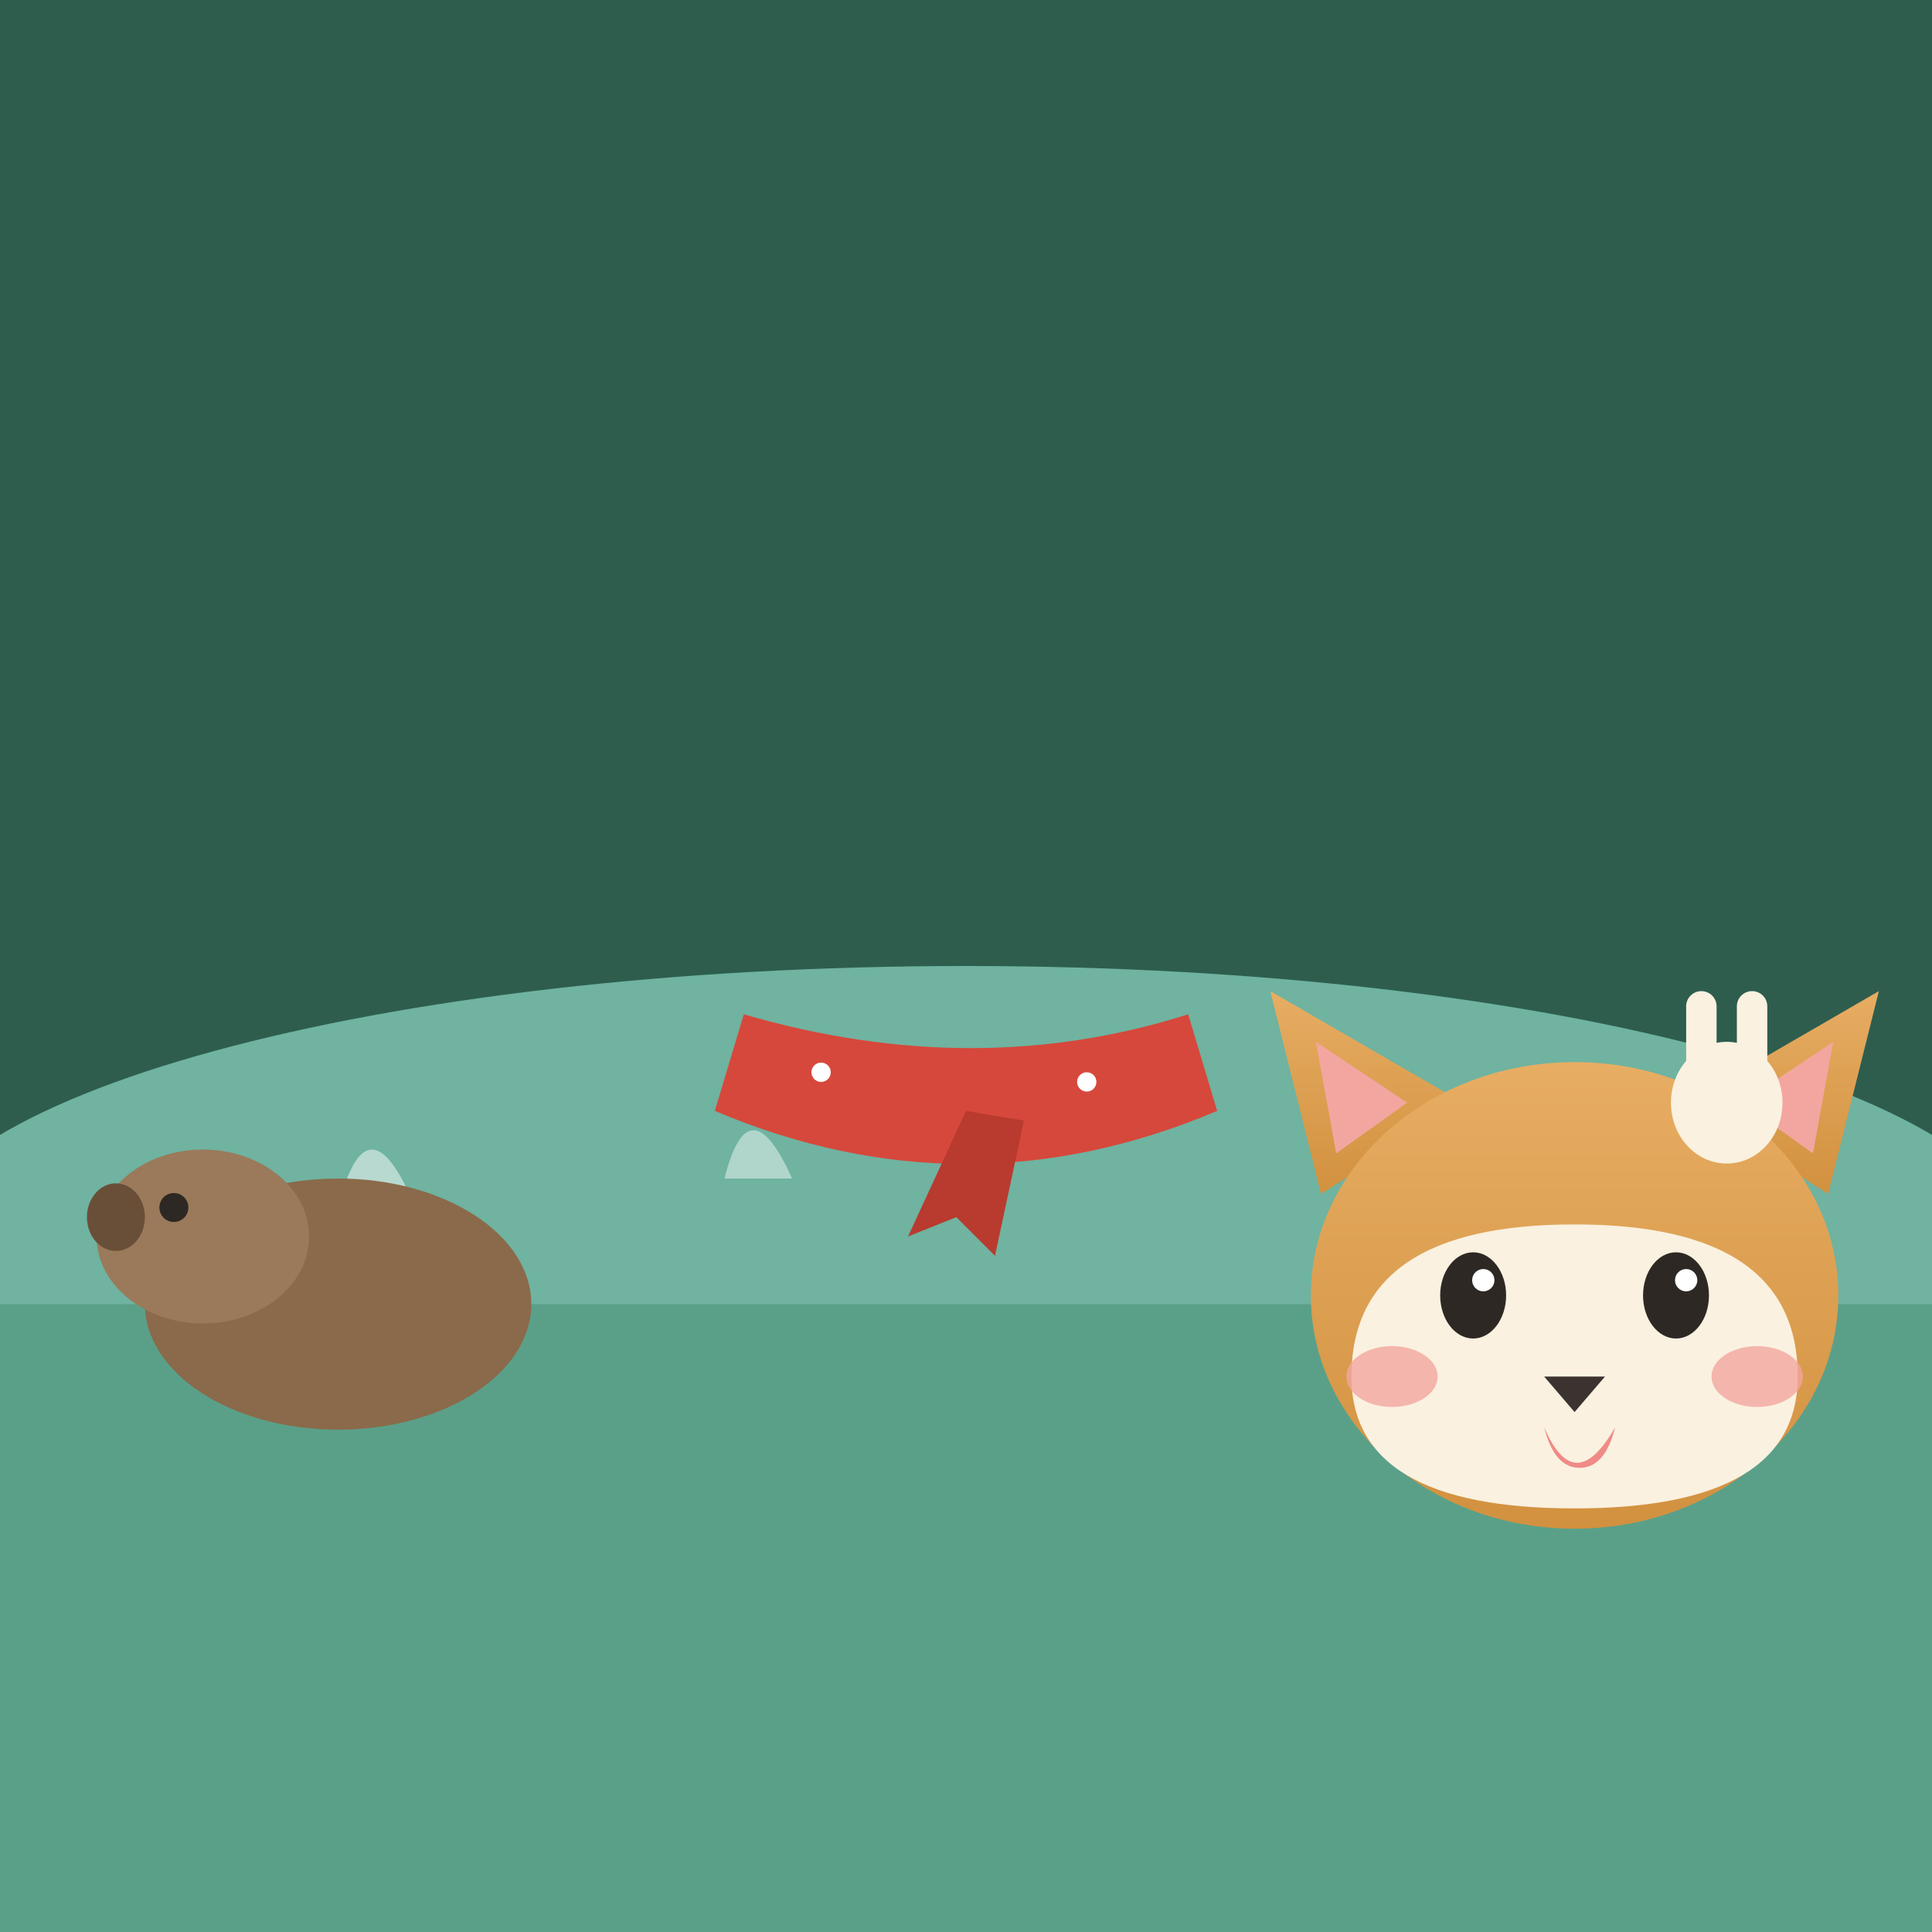
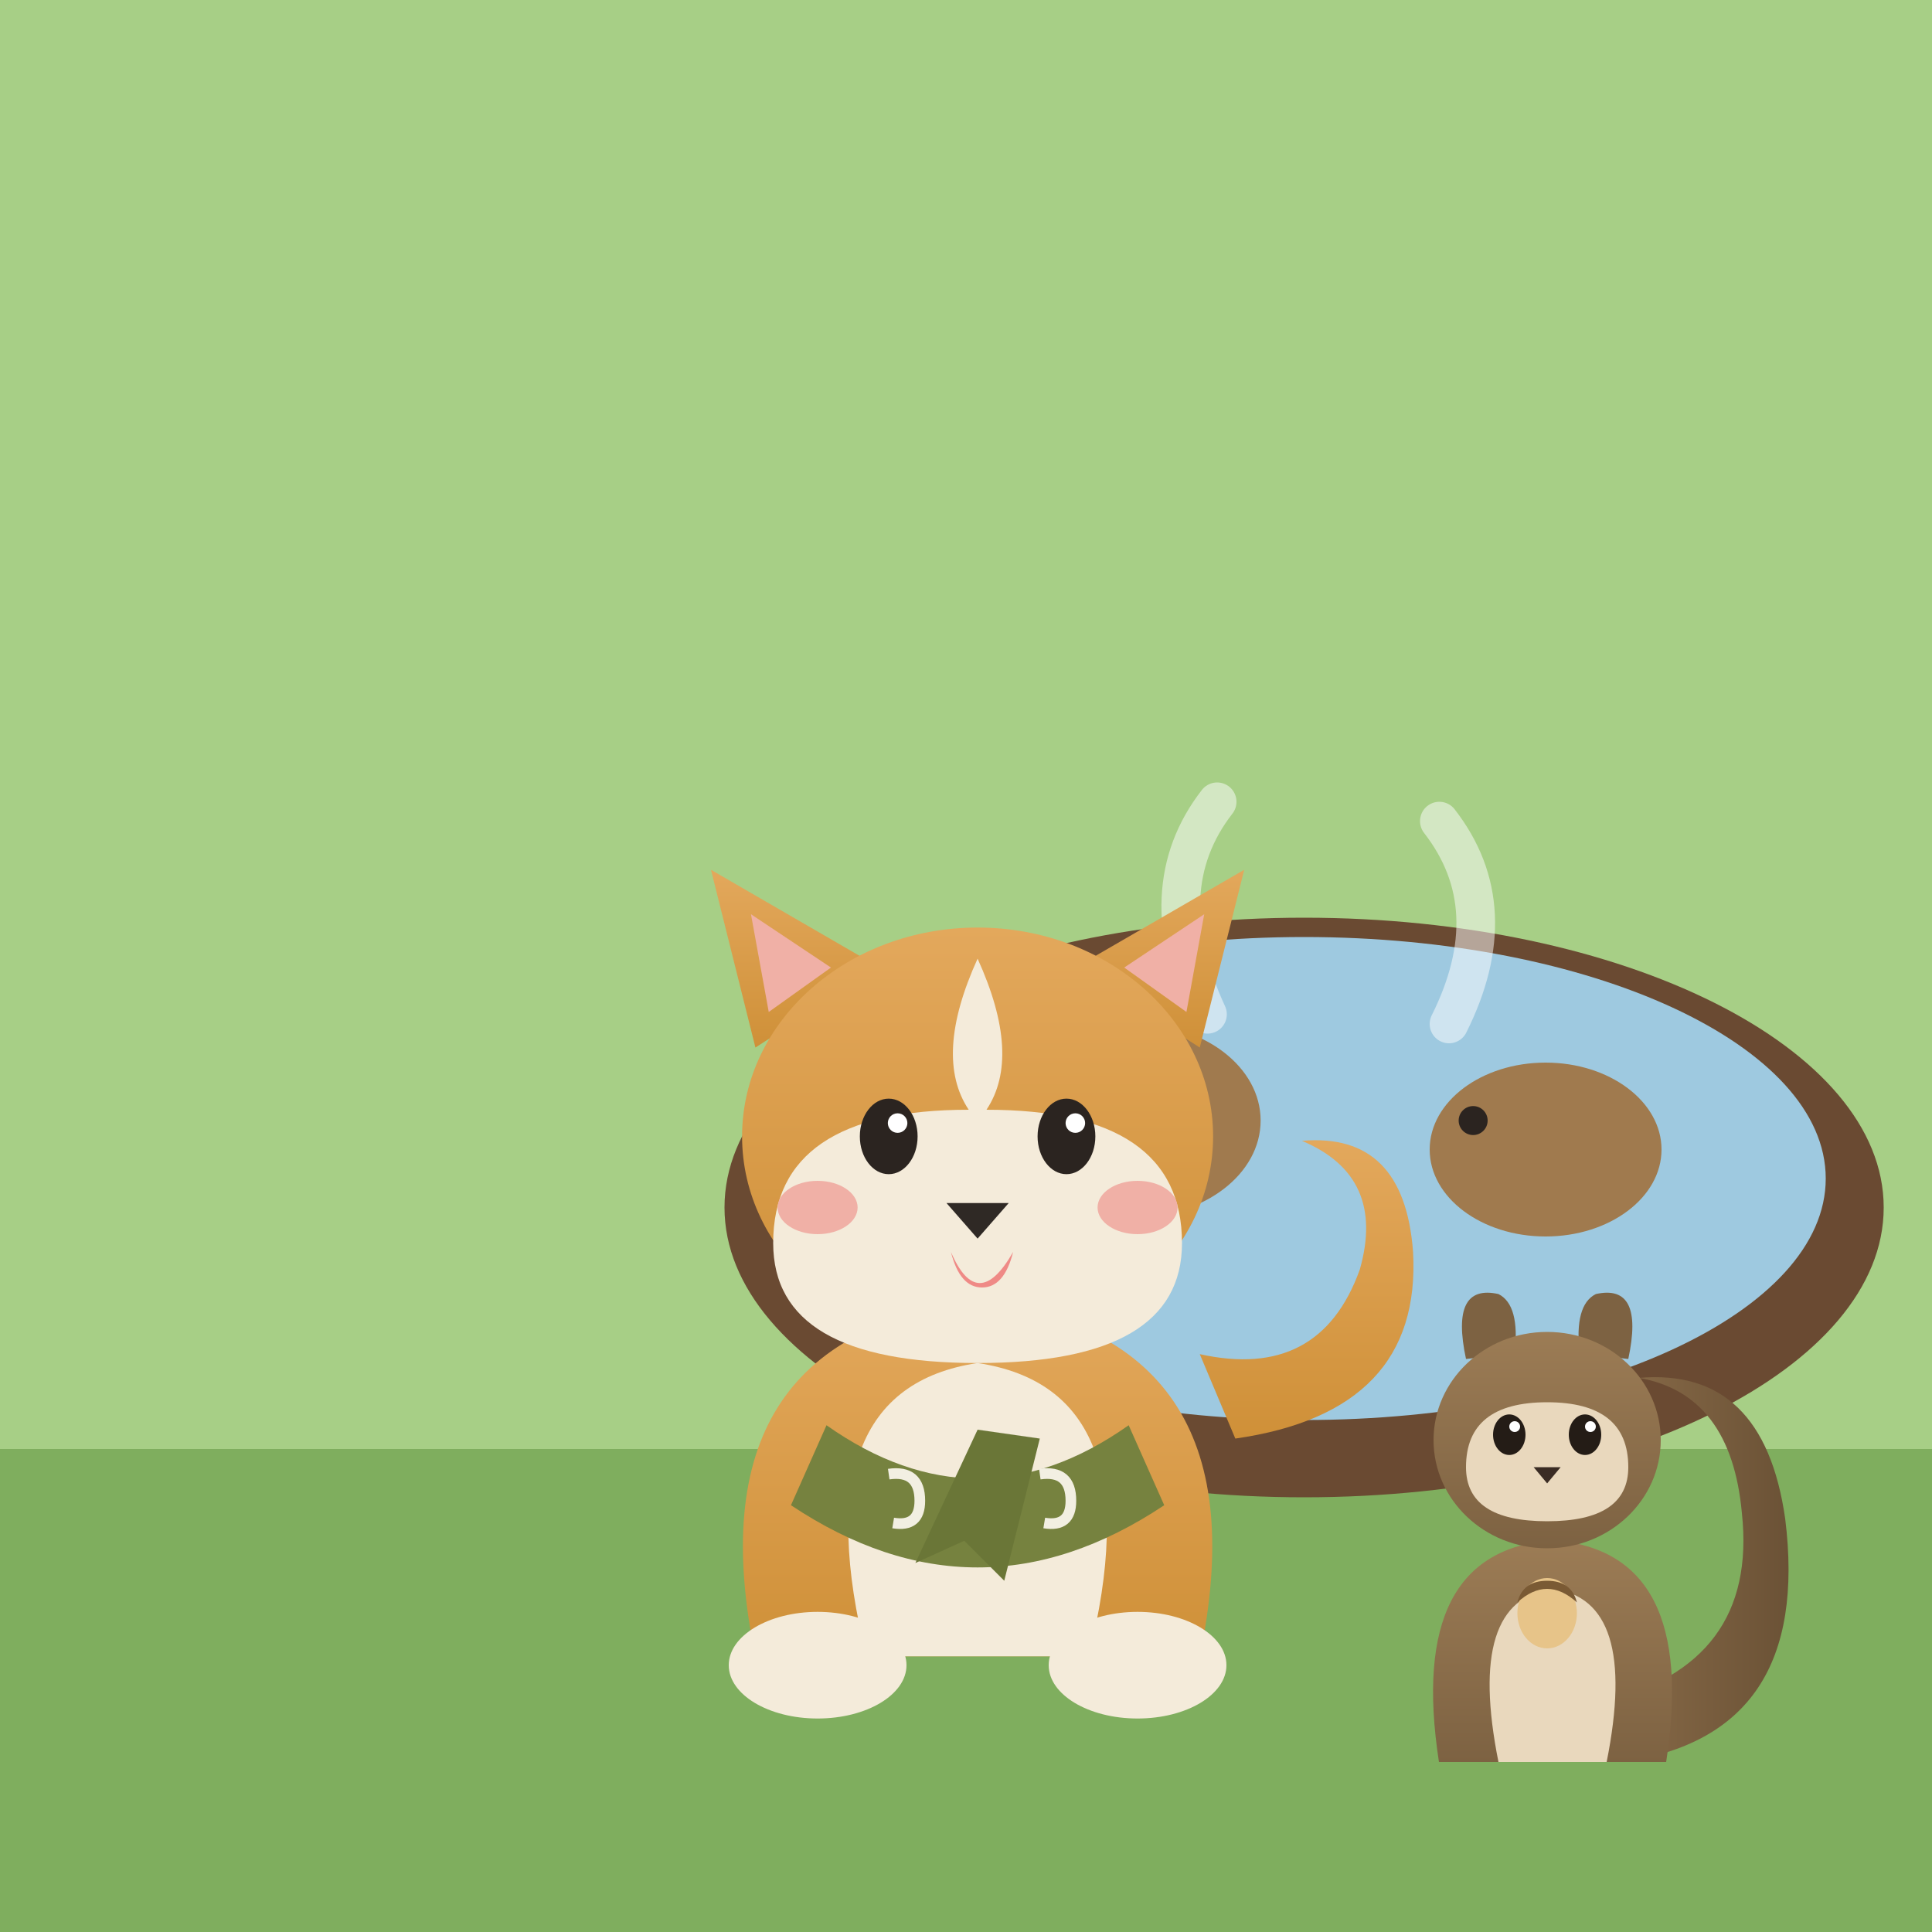
- <svg xmlns="http://www.w3.org/2000/svg" viewBox="0 0 400 400" role="img" aria-label="Mon-chan sharing a steaming hot bath with relaxed capybaras, peace sign">
+ <svg xmlns="http://www.w3.org/2000/svg" viewBox="0 0 400 400" role="img" aria-label="Mon-chan eyeing the capybaras while Cinnamon the squirrel joins their hot bath">
  <defs>
    <linearGradient id="fur" x1="0" y1="0" x2="0" y2="1">
-       <stop offset="0" stop-color="#e7ad63" />
-       <stop offset="1" stop-color="#d2913f" />
+       <stop offset="0" stop-color="#e3a85c" />
+       <stop offset="1" stop-color="#cf9038" />
+     </linearGradient>
+     <linearGradient id="sq" x1="0" y1="0" x2="0" y2="1">
+       <stop offset="0" stop-color="#9c7c55" />
+       <stop offset="1" stop-color="#7d6242" />
+     </linearGradient>
+     <linearGradient id="tl" x1="0" y1="0" x2="1" y2="0">
+       <stop offset="0" stop-color="#8a6c49" />
+       <stop offset="1" stop-color="#6b5236" />
    </linearGradient>
  </defs>
-   <rect width="400" height="400" fill="#2e5d4e" />
-   <rect y="240" width="400" height="160" fill="#3f7a66" />
-   <ellipse cx="200" cy="260" rx="220" ry="60" fill="#6fb3a0" />
-   <rect y="270" width="400" height="130" fill="#5aa089" />
-   <path d="M70 250 q6 -24 16 0z" fill="#fff" opacity="0.5" />
-   <path d="M300 248 q7 -26 17 0z" fill="#fff" opacity="0.5" />
-   <path d="M150 244 q5 -20 14 0z" fill="#fff" opacity="0.45" />
-   <g transform="translate(70,250)">
-     <ellipse cx="0" cy="20" rx="40" ry="26" fill="#8a6a4a" />
-     <ellipse cx="-28" cy="6" rx="22" ry="18" fill="#9a7a5a" />
-     <ellipse cx="-46" cy="2" rx="6" ry="7" fill="#6a4f38" />
-     <circle cx="-34" cy="0" r="3" fill="#2e2824" />
+   <rect width="400" height="400" fill="#a7cf86" />
+   <rect y="300" width="400" height="100" fill="#7fae5e" />
+   <ellipse cx="270" cy="250" rx="120" ry="60" fill="#6a4a32" />
+   <ellipse cx="270" cy="244" rx="108" ry="50" fill="#9ec9e0" />
+   <g opacity="0.5" stroke="#fff" stroke-width="8" fill="none" stroke-linecap="round">
+     <path d="M250 210 q-12 -26 2 -44" />
+     <path d="M300 212 q12 -24 -2 -42" />
  </g>
-   <g transform="translate(320,255)">
-     <ellipse cx="0" cy="20" rx="38" ry="24" fill="#8a6a4a" />
-     <ellipse cx="26" cy="6" rx="22" ry="18" fill="#9a7a5a" />
-     <ellipse cx="44" cy="2" rx="6" ry="7" fill="#6a4f38" />
-     <circle cx="32" cy="0" r="3" fill="#2e2824" />
+   <g fill="#a07a4e">
+     <ellipse cx="235" cy="232" rx="26" ry="20" />
+     <circle cx="218" cy="226" r="3" fill="#2b2420" />
+     <circle cx="228" cy="224" r="3" fill="#2b2420" />
+     <ellipse cx="320" cy="238" rx="24" ry="18" />
+     <circle cx="305" cy="232" r="3" fill="#2b2420" />
  </g>
-   <g transform="translate(200,180) scale(1.05)">
+   <g transform="translate(92,158) scale(0.92)">
+     <path d="M178 152 q42 -6 40 -42 q-2 -27 -25 -25 q19 8 13 29 q-9 25 -36 19z" fill="url(#fur)" />
+     <path d="M70 201 q-15 -72 50 -80 q65 8 50 80 z" fill="url(#fur)" />
+     <path d="M95 201 q-15 -60 25 -66 q40 6 25 66 z" fill="#f4ebda" />
+     <ellipse cx="84" cy="203" rx="20" ry="12" fill="#f4ebda" />
+     <ellipse cx="156" cy="203" rx="20" ry="12" fill="#f4ebda" />
+     <path d="M86 149 q34 24 68 0 l8 18 q-42 28 -84 0z" fill="#76823f" />
+     <path d="M120 150 l-14 30 11 -5 9 9 8 -32z" fill="#6a7637" />
+     <g fill="none" stroke="#f2efe2" stroke-width="2.4">
+       <path d="M100 160 q7 -1 7 6 q0 6 -6 5" />
+       <path d="M134 160 q7 -1 7 6 q0 6 -6 5" />
+     </g>
    <path d="M70 64 l-10 -40 38 22z" fill="url(#fur)" />
    <path d="M170 64 l10 -40 -38 22z" fill="url(#fur)" />
-     <path d="M73 56 l-4 -22 18 12z" fill="#f3a6a0" />
-     <path d="M167 56 l4 -22 -18 12z" fill="#f3a6a0" />
-     <ellipse cx="120" cy="84" rx="52" ry="46" fill="url(#fur)" />
-     <path d="M120 70 q-44 0 -44 30 q0 26 44 26 q44 0 44 -26 q0 -30 -44 -30z" fill="#faf1e0" />
-     <ellipse cx="84" cy="100" rx="9" ry="6" fill="#f3a6a0" opacity="0.8" />
-     <ellipse cx="156" cy="100" rx="9" ry="6" fill="#f3a6a0" opacity="0.8" />
-     <ellipse cx="100" cy="84" rx="6.5" ry="8.5" fill="#2e2824" />
-     <ellipse cx="140" cy="84" rx="6.5" ry="8.5" fill="#2e2824" />
+     <path d="M73 56 l-4 -22 18 12z" fill="#f0b0a6" />
+     <path d="M167 56 l4 -22 -18 12z" fill="#f0b0a6" />
+     <ellipse cx="120" cy="84" rx="53" ry="47" fill="url(#fur)" />
+     <path d="M120 44 q-10 22 -2 34 q-44 0 -44 30 q0 27 46 27 q46 0 46 -27 q0 -30 -44 -30 q8 -12 -2 -34z" fill="#f4ebda" />
+     <ellipse cx="84" cy="100" rx="9" ry="6" fill="#f0b0a6" />
+     <ellipse cx="156" cy="100" rx="9" ry="6" fill="#f0b0a6" />
+     <ellipse cx="100" cy="84" rx="6.5" ry="8.5" fill="#2b2420" />
+     <ellipse cx="140" cy="84" rx="6.5" ry="8.5" fill="#2b2420" />
    <circle cx="102" cy="81" r="2.2" fill="#fff" />
    <circle cx="142" cy="81" r="2.2" fill="#fff" />
-     <path d="M114 100 h12 l-6 7z" fill="#3a3330" />
-     <path d="M114 110 q6 14 14 0 q-2 8 -7 8 q-5 0 -7 -8z" fill="#f08a86" />
-     <g transform="translate(150,40)">
-       <ellipse cx="0" cy="6" rx="11" ry="12" fill="#faf1e0" />
-       <rect x="-8" y="-16" width="6" height="18" rx="3" fill="#faf1e0" />
-       <rect x="2" y="-16" width="6" height="18" rx="3" fill="#faf1e0" />
-     </g>
+     <path d="M113 99 h14 l-7 8z" fill="#2f2925" />
+     <path d="M114 110 q6 14 14 0 q-2 8 -7 8 q-5 0 -7 -8z" fill="#ef8a86" />
  </g>
-   <path d="M148 230 q52 22 104 0 l-6 -20 q-44 14 -92 0z" fill="#d6483b" />
-   <path d="M200 230 l-12 26 10 -4 8 8 6 -28z" fill="#b93a2f" />
-   <circle cx="170" cy="222" r="2" fill="#fff" />
-   <circle cx="225" cy="224" r="2" fill="#fff" />
+   <g transform="translate(252,250) scale(0.56)">
+     <path d="M150 205 q70 -10 60 -90 q-8 -56 -54 -52 q34 6 38 50 q6 56 -52 70z" fill="url(#tl)" />
+     <path d="M82 205 q-12 -78 42 -82 q54 4 42 82 z" fill="url(#sq)" />
+     <path d="M104 205 q-12 -60 20 -64 q32 4 20 64 z" fill="#e9d8bd" />
+     <path d="M92 56 q-6 -28 12 -24 q8 4 6 22z" fill="#7d6242" />
+     <path d="M152 56 q6 -28 -12 -24 q-8 4 -6 22z" fill="#7d6242" />
+     <ellipse cx="122" cy="86" rx="42" ry="40" fill="url(#sq)" />
+     <path d="M122 72 q-30 0 -30 24 q0 20 30 20 q30 0 30 -20 q0 -24 -30 -24z" fill="#e9d8bd" />
+     <ellipse cx="108" cy="84" rx="6" ry="7.5" fill="#241c16" />
+     <ellipse cx="136" cy="84" rx="6" ry="7.5" fill="#241c16" />
+     <circle cx="110" cy="81" r="2" fill="#fff" />
+     <circle cx="138" cy="81" r="2" fill="#fff" />
+     <path d="M117 96 h10 l-5 6z" fill="#3a2c24" />
+     <ellipse cx="122" cy="150" rx="11" ry="13" fill="#e7c489" />
+     <path d="M111 146 q11 -10 22 0 q-2 -8 -11 -8 q-9 0 -11 8z" fill="#7a5a34" />
+   </g>
</svg>
